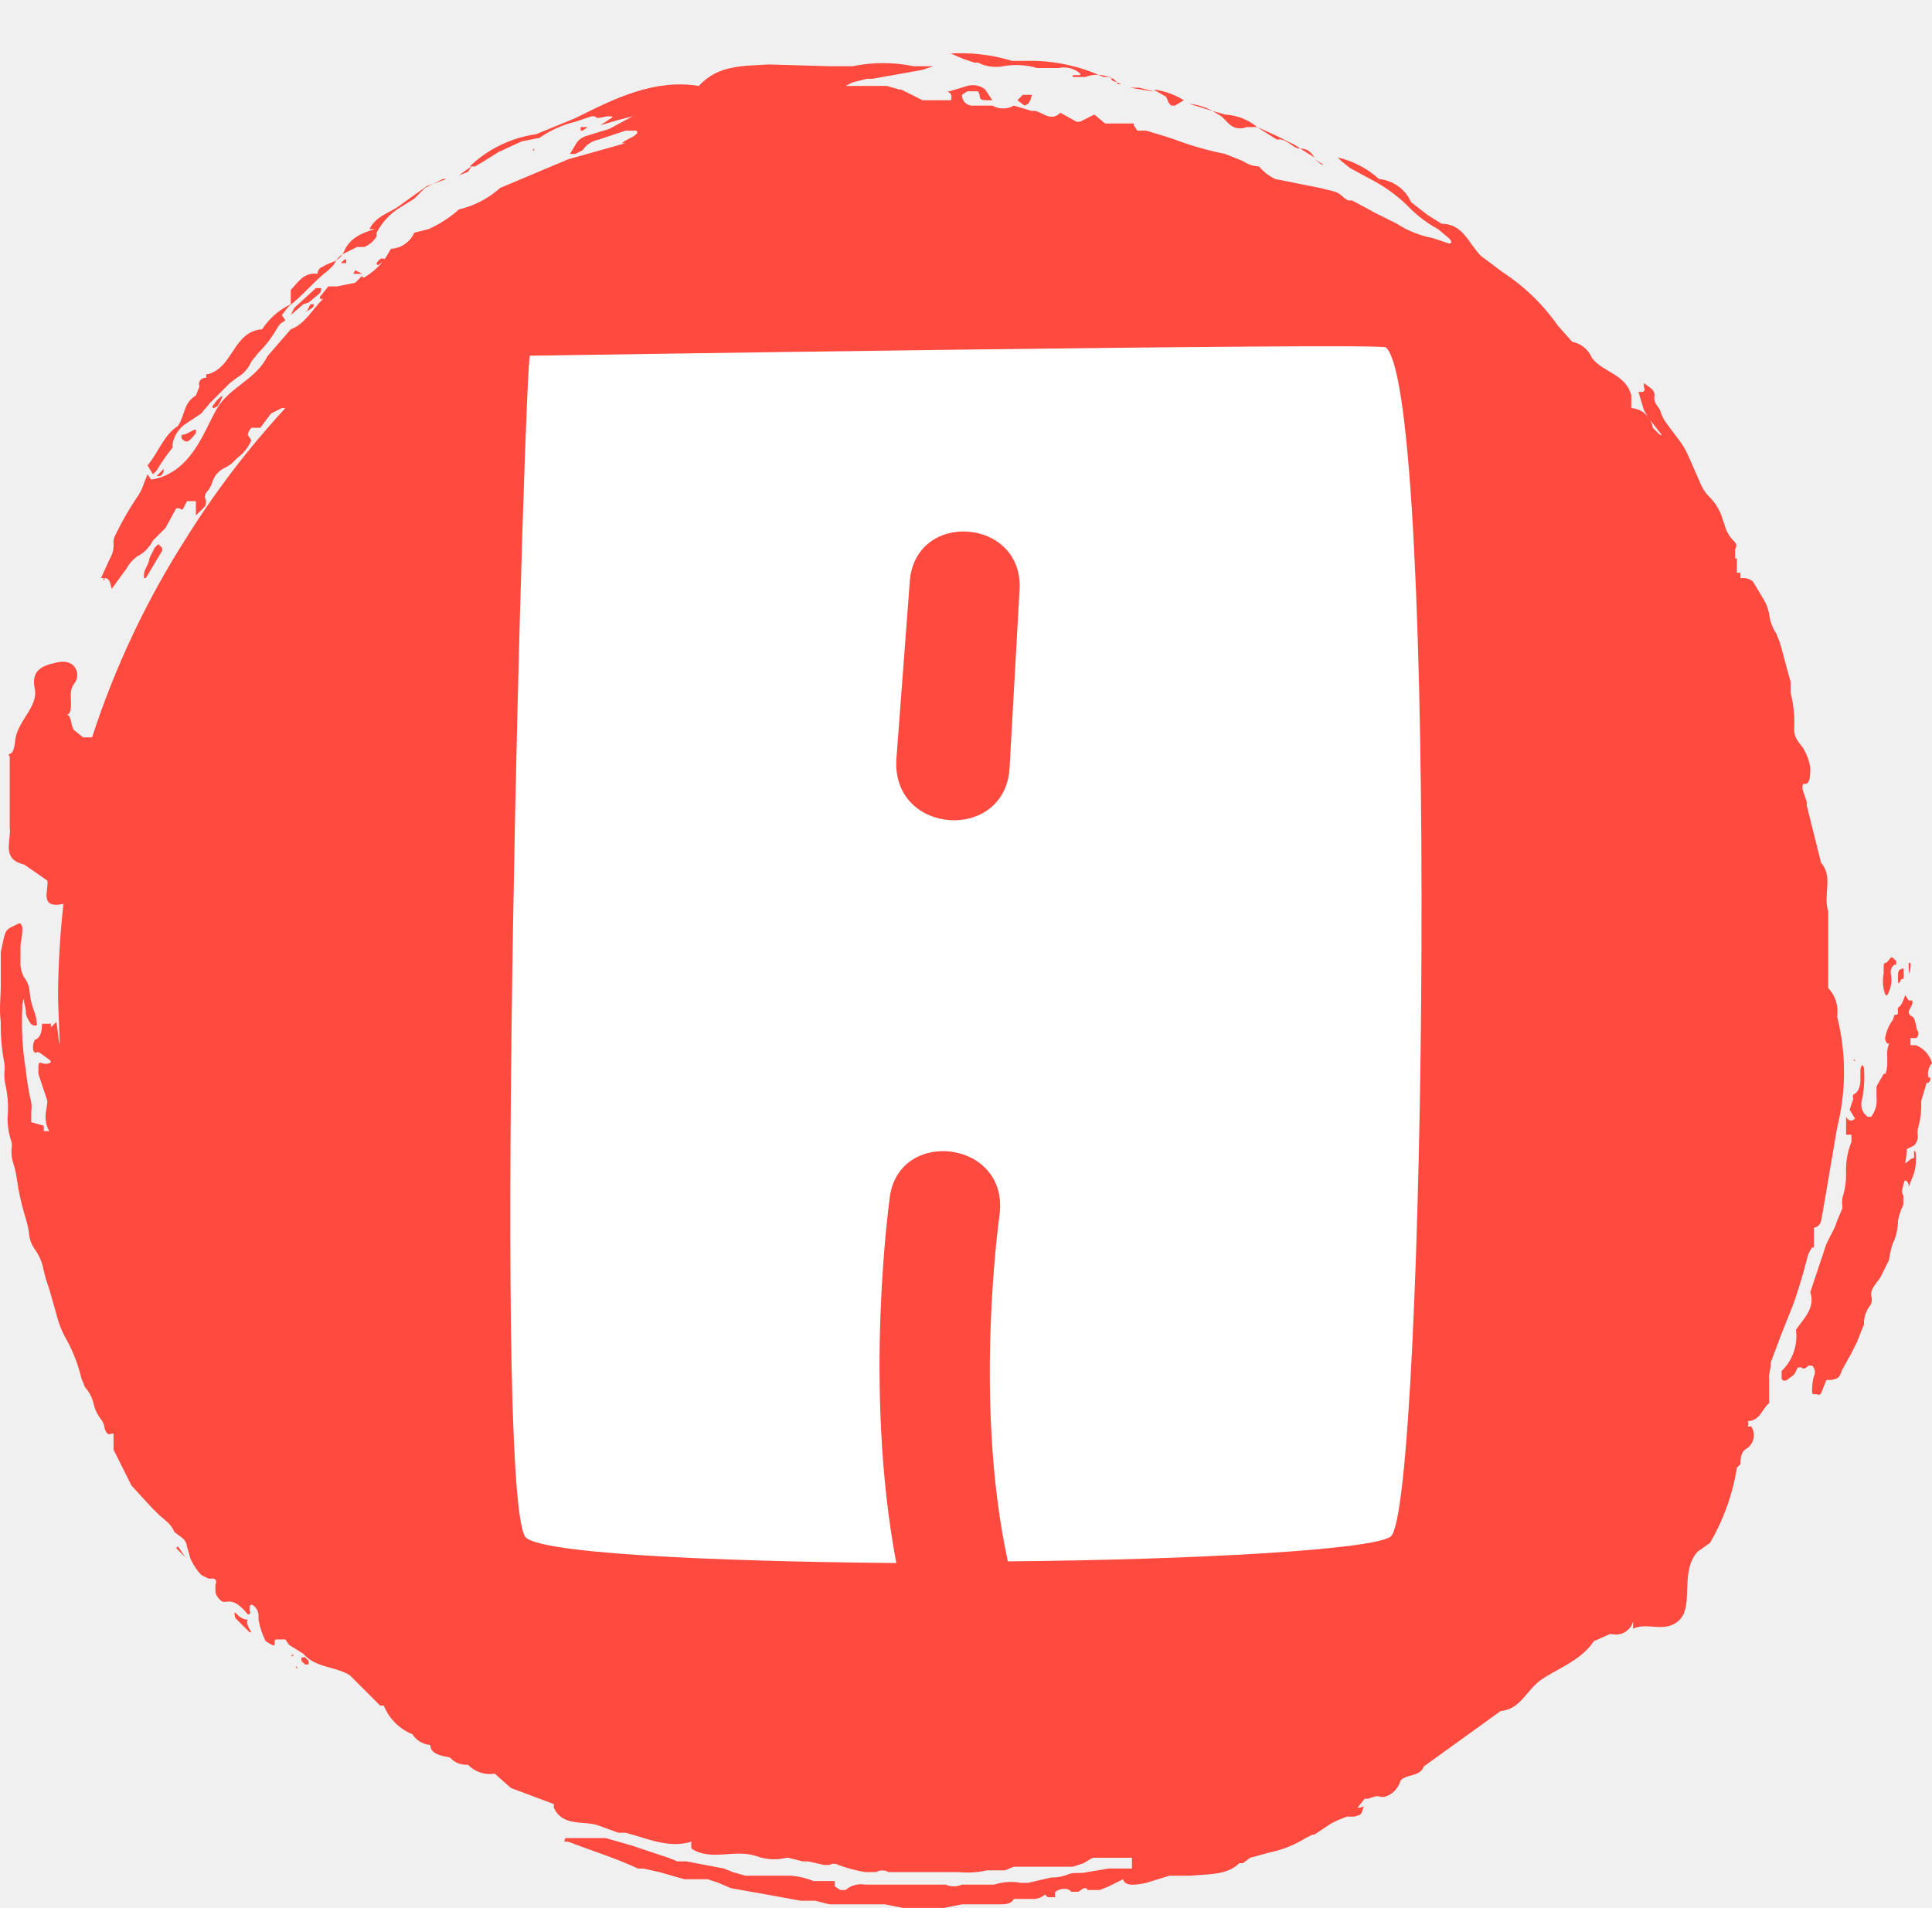
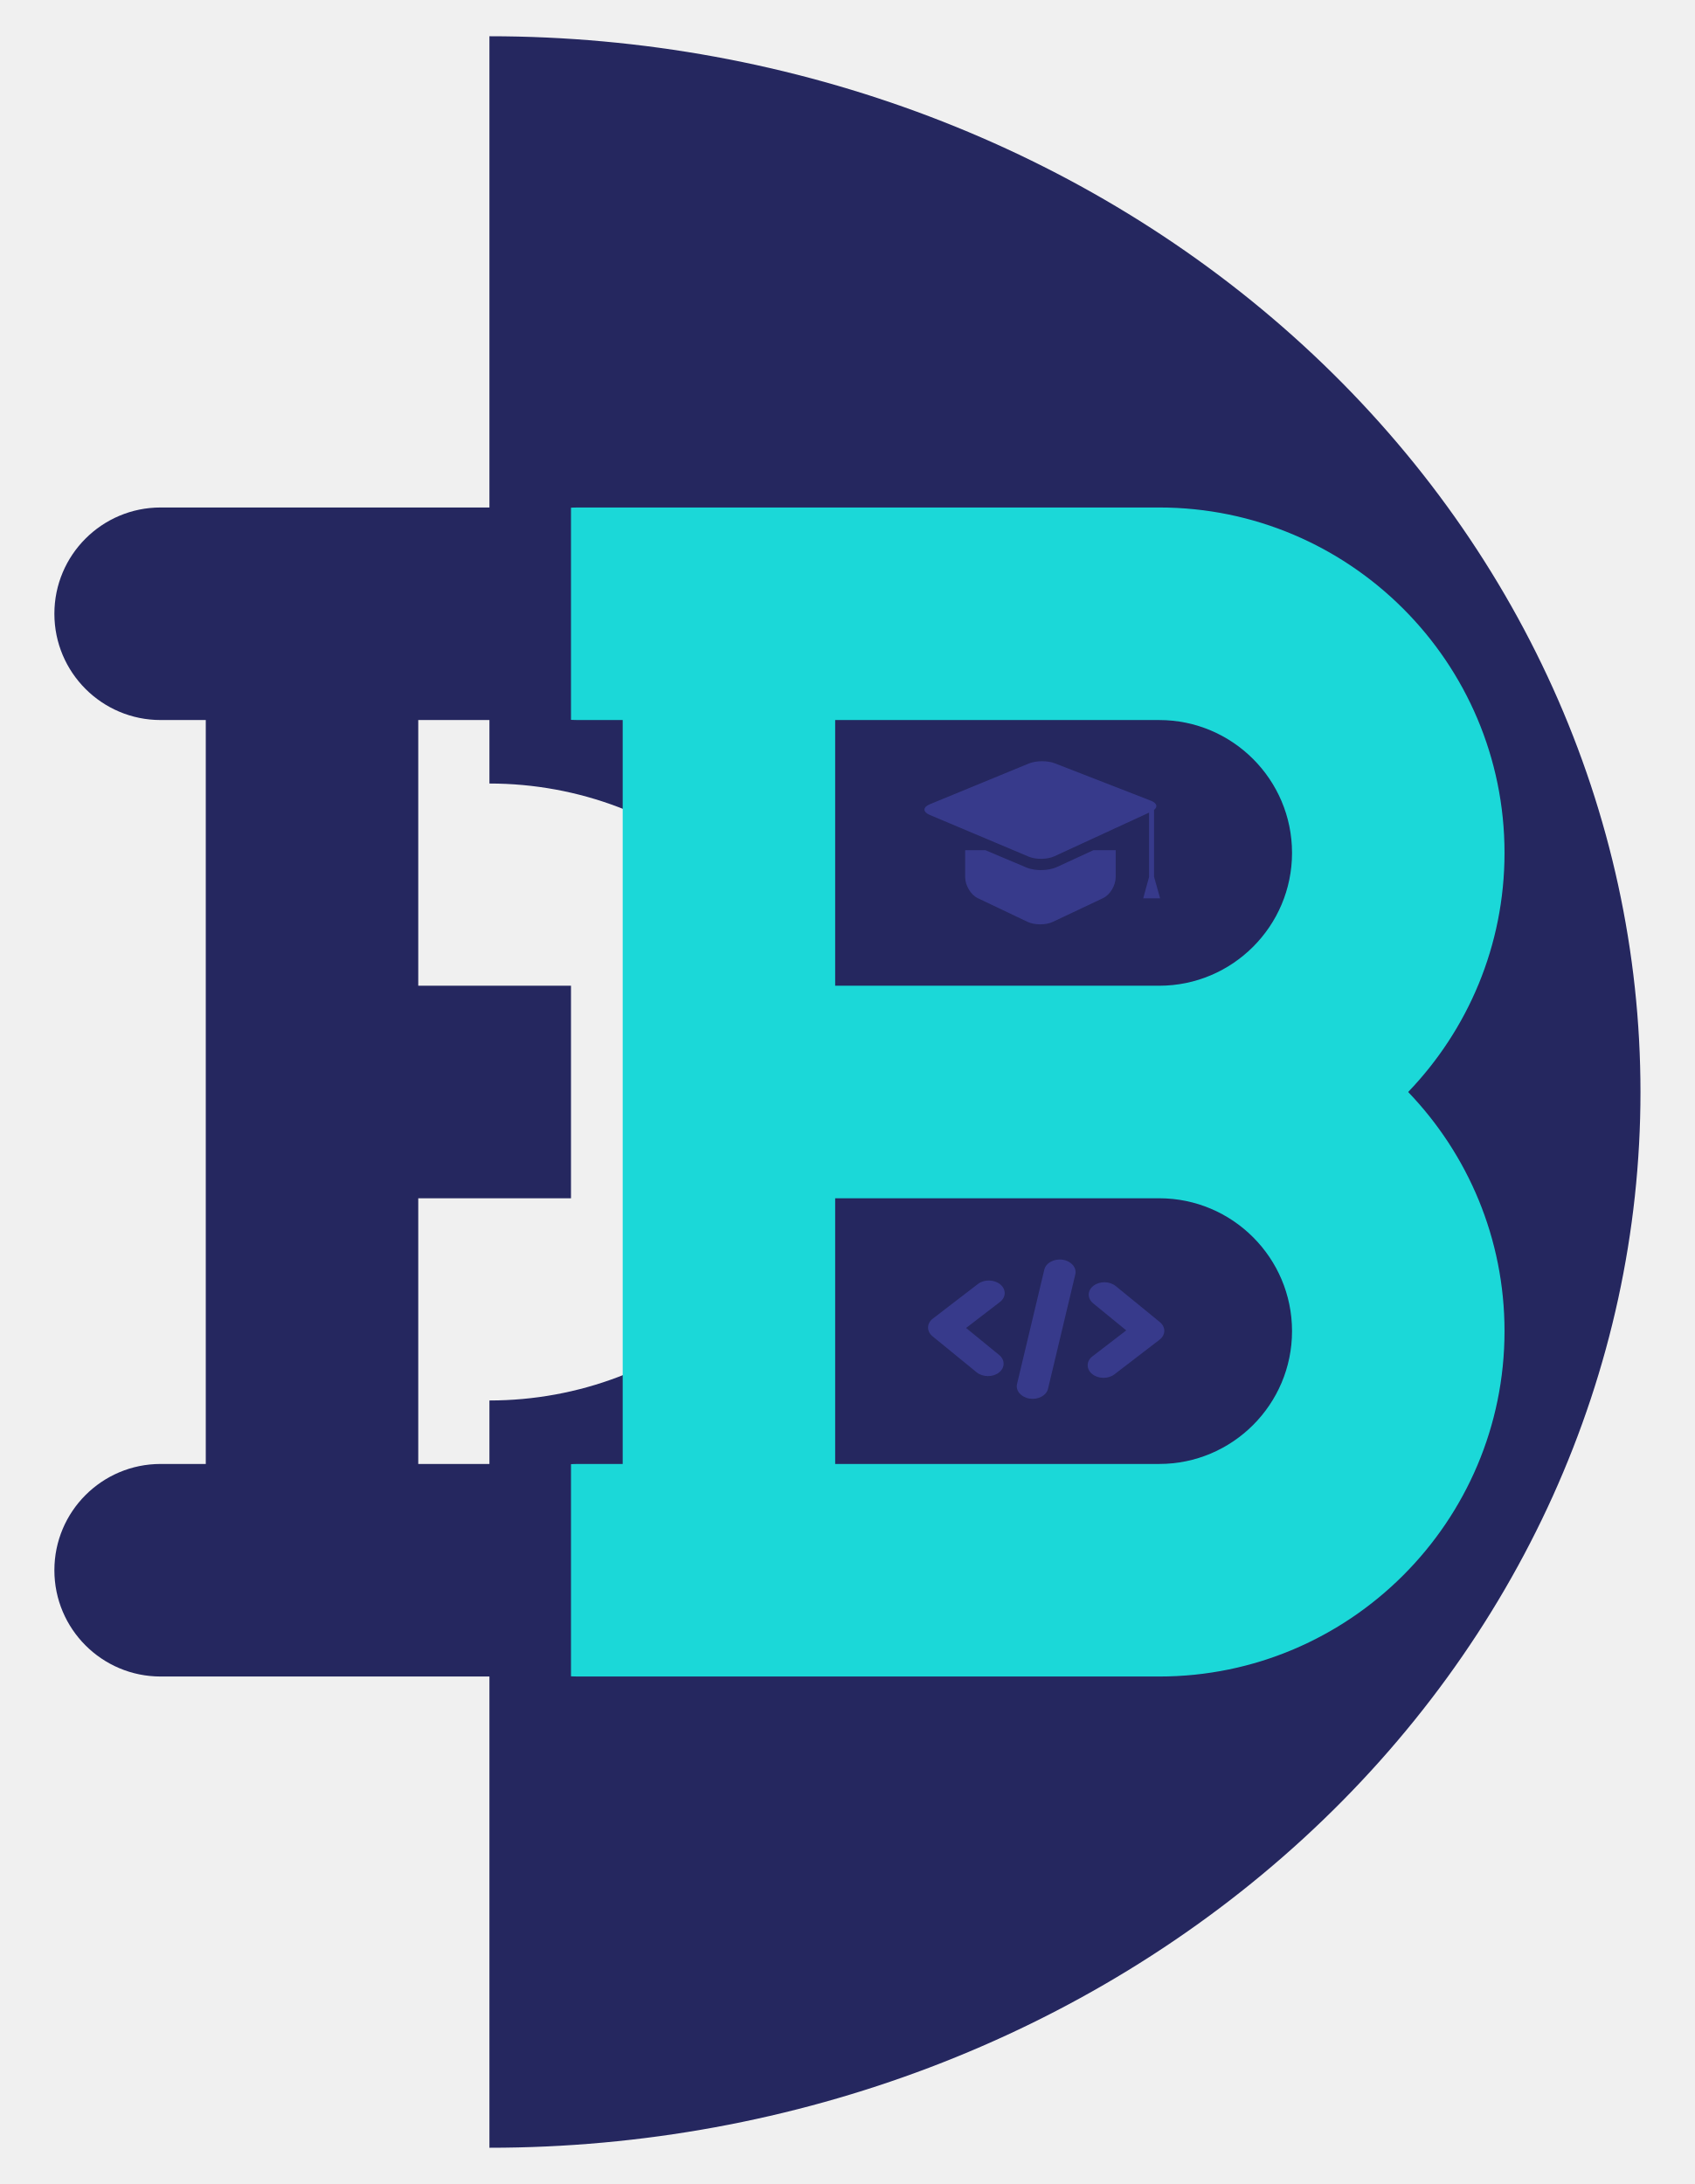
- <svg xmlns="http://www.w3.org/2000/svg" width="308.761" height="304.916" viewBox="0 0 106.008 104.687" class="css-1j8o68f" version="1.1" id="svg23">
-   <defs id="SvgjsDefs2684" />
-   <g id="SvgjsG2685" featurekey="rootContainer" transform="matrix(0.9820593,0,0,0.9820593,-0.05456052,0)" fill="#ff4a3f">
-     <g id="g17">
-       <path d="M19.8 15.3h.5l-.4-.2zm.5.1zm.8-.7c0 .1 0 .1.1.1l.4-.3c-.2-.1-.3-.1-.5.2zm.4-.2zm-4.1 2.3zm-.2.6l.3-.2c.1-.1.1-.2.1-.2h-.2l-.2.4c-.1-.1-.1 0 0 0zm2.2-2.9h-.1l-.2.2h.3zm-2.1 2.4l.6-.5c.1-.1.1-.2.1-.3h-.3l-1.2 1.1-.2.4.7-.6zm-1.1.8z" id="path3" />
-       <path d="M9.7 25v-.2a1.7 1.7 0 0 1 .7-1.1l.9-.6.5-.6.7-.7.4-.4.4-.3a1.9 1.9 0 0 0 .8-.9l.4-.5a5.9 5.9 0 0 0 1-1.3l.2-.3.3-.2-.2-.3.4-.5c.8-.6 1.4-1.4 2.2-2l.3-.3a1.4 1.4 0 0 1 .5-.6l.8-.4h.4a1.4 1.4 0 0 0 .7-.6V13a3.5 3.5 0 0 1 1.3-1.4l.8-.5.2-.2.4-.4 1-.5h.2l-1.1.4-1.4 1c-.6.5-1.4.6-1.8 1.4h.3c-.7.2-1.4.5-1.7 1.2s-.8.6-1.2.9a.4.4 0 0 0-.3.4c-.8-.1-1.1.5-1.5.9v.8a3.9 3.9 0 0 0-1.6 1.4c-1.6.1-1.6 2.1-3 2.5h-.1a.2.2 0 0 0 0 .2c-.3 0-.5.2-.4.5l-.2.5c-.7.4-.6 1.1-1 1.7-.8.5-1.1 1.5-1.7 2.2l.3.5.2-.2a11.6 11.6 0 0 1 .9-1.3zM53.9 3.3l.6.2h.2a2.2 2.2 0 0 0 1.4.2 4.1 4.1 0 0 1 1.9.1h1.2a1.4 1.4 0 0 1 1.2.3.1.1 0 0 1 0 .1H60a.1.1 0 0 0 0 .1h.7a1.8 1.8 0 0 1 1.3 0c.2 0 .1.1.2.2l.5.2h-.2c-.2-.4-.5-.4-.8-.4a9.7 9.7 0 0 0-4.3-.9h-.8A9.8 9.8 0 0 0 53 3h.2zm7.3 3.1zM50.3 4.7zm10.9 1.7h.2-.2zM19 14.7zm32.1-10zm17.6 2.2a.9.9 0 0 0 1 .2h.6a3.1 3.1 0 0 0-1.8-.7l-.7-.2.5.3zm-3.4-1.3c0 .1.1.2.2.3h.2l.5-.3a4.2 4.2 0 0 0-1.7-.6l.7.4zm7.4 2.7l.8.5c-.2-.3-.4-.5-.8-.5z" id="path5" />
-       <path d="M99 76.1l.6-1.6.6-1.5c.2-.5.6-1.8.8-2.6a1.7 1.7 0 0 1 .3-.7h.1v-1.1c.5-.1.4-.6.5-.9l.8-4.7a12.7 12.7 0 0 0 0-6.2 1.9 1.9 0 0 0-.5-1.6v-4.3c-.3-.9.3-1.9-.4-2.7L101 45a.4.4 0 0 0 0-.2l-.2-.6a.5.5 0 0 1 0-.4h.1c.3 0 .3-.5.3-.9a3 3 0 0 0-.4-1.1l-.3-.4a1.1 1.1 0 0 1-.2-.7 6.7 6.7 0 0 0-.2-2v-.6c-.2-.7-.4-1.5-.6-2.2l-.2-.5a2.5 2.5 0 0 1-.4-1.1 2.5 2.5 0 0 0-.3-.8l-.6-1a.8.8 0 0 0-.6-.2h-.1V32h-.2v-.8H97V31a.4.4 0 0 0 0-.1v-.2c.1-.2.1-.3-.1-.5a1.8 1.8 0 0 1-.4-.6l-.2-.6a2.9 2.9 0 0 0-.7-1.2 2.2 2.2 0 0 1-.5-.7l-.7-1.6a4.3 4.3 0 0 0-.6-1l-.6-.8a2.4 2.4 0 0 1-.4-.8l-.2-.3a.6.6 0 0 1-.1-.5.5.5 0 0 0-.2-.4l-.4-.3v.2c.1.2 0 .3-.1.3h-.2l.3 1 .3.5.7.9h-.1l-.2-.2-.2-.2a1.3 1.3 0 0 0-1.2-1.1v-.7c-.3-1.2-1.6-1.3-2.2-2.1a1.5 1.5 0 0 0-1.1-.9l-.8-.9a11.3 11.3 0 0 0-3.1-3l-.8-.6-.4-.3c-.7-.7-1-1.8-2.2-1.8l-.8-.5-.9-.7a2.2 2.2 0 0 0-1.8-1.3 5.1 5.1 0 0 0-2.3-1.2l.2.2.5.4 1.3.7a8.5 8.5 0 0 1 2.1 1.6 6.8 6.8 0 0 0 1.5 1.1l.6.5c.1.1.2.2.1.3H81l-.9-.3a5.6 5.6 0 0 1-2-.8l-1.2-.6-1.3-.7h-.2c-.3-.1-.4-.4-.8-.5l-.8-.2-2.5-.5a2.6 2.6 0 0 1-.9-.7 1.7 1.7 0 0 1-.9-.3l-1-.4a18.1 18.1 0 0 1-2.8-.8l-.6-.2-1-.3h-.5l-.2-.3v-.1h-1.6l-.6-.5-.4.2-.4.2h-.2l-.9-.5c-.6.6-1.1-.2-1.6-.1l-1-.3a1.2 1.2 0 0 1-1.2 0h-1.2a.6.6 0 0 1-.5-.6l.3-.2h.6a.7.7 0 0 1 .1.3c0 .2.2.2.5.2h.2l-.4-.6a1.1 1.1 0 0 0-1-.2l-1 .3H53c.3.2.2.3.2.5h-1.6l-.4-.2-.8-.4h-.1l-.7-.2h-2.3l.4-.2.8-.2h.3l1.7-.3 1.1-.2.6-.2h-1.1a8.4 8.4 0 0 0-3.4 0h-1.3L43 3.6c-1.4.1-2.8 0-3.9 1.2-2.5-.4-4.7.7-6.9 1.8l-2.2.9a6.7 6.7 0 0 0-3.7 1.8h.3l.5-.3.8-.5 1.3-.6 1-.2a6 6 0 0 1 2-.9l.9-.3h.2c.1.2.5 0 .7 0h.2c.1 0 .1.1 0 .1l-.6.4 1-.3.8-.2-1.3.7-1.3.4a1 1 0 0 0-.6.5l-.3.5h.3l.4-.2a1.4 1.4 0 0 1 .9-.6l1.5-.5h.5a.1.1 0 0 1 .1.2c-.2.2-.6.3-.8.5h.2l-3.2.9-3.8 1.6a5.2 5.2 0 0 1-2.3 1.2 6.6 6.6 0 0 1-1.7 1.1l-.8.2a1.5 1.5 0 0 1-1.3.9l-.3.5a3.7 3.7 0 0 1-1.2 1.1h-.1v-.1l-.2.2-.2.2-1 .2h-.5l-.4.5c-.1.1-.1.2 0 .2h.1c-.6.6-1 1.4-1.8 1.7L15 19.9c-.6 1.2-1.8 1.6-2.6 2.6s-1.4 3.9-3.9 4.3l-.2-.3-.2.5a2.7 2.7 0 0 1-.4.8 16.9 16.9 0 0 0-1.2 2.1.8.8 0 0 0-.1.5 1.4 1.4 0 0 1-.2.8l-.5 1.1h.2c.3 0 .3.3.4.6l.8-1.1a2.2 2.2 0 0 1 .6-.7 2 2 0 0 0 .9-.9l.3-.3.4-.4.6-1.1h.2c.1.1.1.1.2 0l.2-.4h.5v.8l.5-.5a.5.5 0 0 0 0-.5.4.4 0 0 1 .1-.3 1.5 1.5 0 0 0 .3-.5 1.3 1.3 0 0 1 .8-.9l.3-.2.3-.3a2.4 2.4 0 0 0 .8-1l-.2-.3c0-.1.1-.3.2-.4h.5l.6-.8.6-.3h.2a48.8 48.8 0 0 0-5.5 7.2h-.1.1a48.4 48.4 0 0 0-5.3 11.2h-.5l-.5-.4c-.2-.2-.1-.7-.4-.9h.1c.3-.5-.1-1.2.3-1.7s.1-1.4-.9-1.2-1.5.5-1.3 1.5-1 1.8-1.1 2.9-.5.5-.3.9v3.9c.1.8-.5 1.8.8 2.1l1.3.9c.1.5-.5 1.6.9 1.3a49.2 49.2 0 0 0-.3 5c0 1.1.1 2.2.1 3.3v-.4c-.1-.4-.1-.8-.2-1.3l-.3.3v-.2h-.5c0 .5-.1.8-.4.9a.9.9 0 0 0-.1.5c0 .1.1.3.2.2s.4.2.7.4-.2.3-.4.2-.2.1-.2.3v.3l.5 1.5c0 .3-.1.6-.1.9a1.7 1.7 0 0 0 .2.8h-.3v-.3l-.7-.2v-.6a1.5 1.5 0 0 0 0-.5 14.6 14.6 0 0 1-.3-1.8 16.6 16.6 0 0 1-.2-3.5.9.9 0 0 1 .1-.5v.2a2.9 2.9 0 0 1 .1.5.8.8 0 0 0 .1.4c.1.2.2.4.4.4s.1-.1.1-.2a2.1 2.1 0 0 0-.1-.5 4.2 4.2 0 0 1-.3-1.3 1.5 1.5 0 0 0-.3-.7 1.6 1.6 0 0 1-.2-.9v-.8c0-.3.1-.6.1-.9a.5.5 0 0 0-.1-.4h-.1c-.8.4-.7.2-1 1.6V55c0 .7-.1 1.4 0 2.1a10.8 10.8 0 0 0 .2 2.3 1.8 1.8 0 0 1 0 .5 3.1 3.1 0 0 0 .1.9 5.9 5.9 0 0 1 .1 1.3 3.9 3.9 0 0 0 .2 1.7 1.2 1.2 0 0 1 0 .4 2.1 2.1 0 0 0 .1.8 4.9 4.9 0 0 1 .2.9 14 14 0 0 0 .5 2.2 5 5 0 0 1 .2 1 1.7 1.7 0 0 0 .3.7 2.9 2.9 0 0 1 .5 1.2 8.5 8.5 0 0 0 .3 1l.4 1.4a5.4 5.4 0 0 0 .6 1.5 8.5 8.5 0 0 1 .8 2.1l.2.5a2.1 2.1 0 0 1 .5 1 2.1 2.1 0 0 0 .4.8 1 1 0 0 1 .2.5c.1.3.2.4.4.3h.1v.9l.5 1 .5 1 1.1 1.2.4.4c.3.3.7.5.9 1l.4.3a.7.7 0 0 1 .3.5l.2.7a3.3 3.3 0 0 0 .6.9l.4.2h.3a.2.2 0 0 1 .1.3 2.5 2.5 0 0 0 0 .5.9.9 0 0 0 .4.5h.2c.4-.1.8.2 1.2.7h.1c0-.1.1-.1 0-.2v-.2c0-.1.1-.2.2-.1a.7.7 0 0 1 .3.6v.2a4.3 4.3 0 0 0 .4 1.2c.5.3.5.3.5.1s0-.2.2-.2h.4l.2.3.8.5c.7.8 1.8.7 2.6 1.2l1.7 1.7h.2a2.9 2.9 0 0 0 1.6 1.6 1.3 1.3 0 0 0 1 .6c0 .5.6.6 1.1.7a1.2 1.2 0 0 0 .8.4h.2a1.7 1.7 0 0 0 1.5.5l.9.8 2.4.9v.2c.5 1.1 1.7.7 2.5 1l1.1.4h.4c1.2.3 2.4.9 3.7.5a.7.7 0 0 0 0 .4c1.1.7 2.4 0 3.6.4a2.9 2.9 0 0 0 1.7.1h.1l.8.2h.3l.9.2h.3a.5.5 0 0 1 .5 0 7.9 7.9 0 0 0 1.5.4h.6a.7.7 0 0 1 .7 0h3.9a5 5 0 0 0 1.6-.1h1l.5-.2H60l.6-.2.5-.3h2.2v.6H62l-1.2.2c-.4.1-.7 0-1 .1a2.4 2.4 0 0 1-1 .2l-1.3.3h-.4a3.1 3.1 0 0 0-1.5.1h-1.8a1.1 1.1 0 0 1-.9 0h-4.5a1.3 1.3 0 0 0-1.1.3H47l-.3-.2v-.3h-1.2a4.1 4.1 0 0 0-1.3-.3h-2.5l-.7-.2-.5-.2-2.1-.4h-.5l-.5-.2-2.1-.7-1.4-.4h-2.2c-.1 0-.1.1-.1.2h.2c1.3.5 2.6.9 3.9 1.5h.3l.9.2 1.4.4h1.3l.6.2.7.3 1.7.3 1.1.2 1.1.2h.8l.8.2h3.1l1 .2h2.3l1-.2H56c.4 0 .6-.1.7-.3h1a1 1 0 0 0 .8-.3c-.1.1 0 .1.1.2h.4v-.2c0-.1 0-.1.2-.2s.6-.1.7.1h.4l.3-.2c.2 0 .2 0 .2.1h.7l.5-.2.8-.4c.1.3.4.4 1.3.2l1.3-.4h1.2c.9-.1 2 0 2.7-.7h.2l.4-.3 1.1-.3a6.1 6.1 0 0 0 2-.8l.4-.2h.1l.9-.6.4-.2.5-.2h.4c.4-.1.4-.1.5-.4s0-.1-.2-.1h-.1l.4-.5h.2c.3-.1.5-.2.7-.1h.2a1.3 1.3 0 0 0 .9-.9c.3-.4 1.1-.2 1.3-.8l4.3-3.1c1.1-.1 1.4-1.1 2.2-1.7s2.3-1.1 3-2.2l.9-.4h.1a1 1 0 0 0 1.2-.7v.4c.8-.4 1.8.3 2.6-.5s0-2.7 1-3.8l.7-.5a12.1 12.1 0 0 0 1.5-4.2l.2-.2c0-.3 0-.7.4-.9a.9.9 0 0 0 .2-1.2h-.2a.3.3 0 0 0 0-.3c.7 0 .8-.7 1.2-1V77a.5.5 0 0 1 0-.2 3.8 3.8 0 0 0 .1-.7zM5.9 32.2z" id="path7" />
-       <path d="M26.4 9.3l-.3.2-.4.3.5-.2zm6.1-2h.1l.3-.2h-.4zm-2.6 1l-.1.1h.1v-.1zm-1.5 1.4zm1.3-.2zm-6.3 3.1zM9.2 26.2l-.4.4H9a.4.4 0 0 0 .2-.4zm3-3.5a2.1 2.1 0 0 0 .3-.6 1.5 1.5 0 0 0-.5.5c-.1.1-.1.2 0 .2zM11 24.2V24c-.2 0-.5.3-.8.3v.2c.3.3.4.2.8-.3zm3 66.2zM73.9 9.2h.1l-.5-.3zm-2.5-1.4c.5-.1.8.4 1.2.5h.1l-.3-.2-1-.5-1.1-.5.3.2zM52.8 3.1zm11.7 2h-.1l-1.2-.2h.5zm2 .7l1.3.4a3.3 3.3 0 0 0-1.3-.4zm-9 0a1 1 0 0 0 .2-.5h-.5l-.3.3.4.3zm9 1.6zM49.9 4.2zm2.9.7zM48.5 4zm13.8 2.1a.5.5 0 0 0 0 .1zm44.8 52.3h-.3V58h.3c.1 0 .2-.3.1-.4s-.1-.7-.3-.8a.3.3 0 0 1-.2-.3l.2-.4a.4.4 0 0 0 0-.2h-.2l-.2-.3c-.1.3-.2.6-.4.7a.5.5 0 0 0 0 .2c0 .1 0 .2-.1.2h-.1a1.1 1.1 0 0 1-.1.3 2.3 2.3 0 0 0-.4.9.4.4 0 0 0 .1.4h.1a1.7 1.7 0 0 0-.1.8v.4a1.8 1.8 0 0 1-.1.5h-.1l-.4.7v.6a1.5 1.5 0 0 1-.3 1.1h-.2l-.2-.2a.9.9 0 0 1-.1-.8 6.5 6.5 0 0 0 .1-1.7c0-.1-.1-.2-.1-.2a.5.5 0 0 0-.1.3v.6c0 .2-.1.6-.3.7s-.1.2-.1.3l-.2.6.3.5c-.2.2-.4.1-.5-.1v1h.3v.4a4.2 4.2 0 0 0-.3 1.4 3.3 3.3 0 0 0 0 .4 4 4 0 0 1-.2 1.3 2 2 0 0 0 0 .6l-.3.7a3.2 3.2 0 0 1-.3.7l-.3.6-.9 2.7c.3.9-.4 1.5-.8 2.1a2.7 2.7 0 0 1-.8 2.3v.4c0 .1.1.2.3.1l.4-.3.2-.4h.2c.1.1.2.1.4-.1h.2a.5.5 0 0 1 .1.6 2.9 2.9 0 0 0-.1.8c0 .1 0 .2.1.2h.2c.1.1.2 0 .3-.3l.2-.5h.3c.4-.1.4-.1.6-.6l.5-.9.3-.6.4-1a1.6 1.6 0 0 1 .3-1 .6.6 0 0 0 .1-.6c0-.2 0-.3.2-.6l.3-.4.5-1a4.7 4.7 0 0 1 .2-.9 3 3 0 0 0 .3-1.3 3.8 3.8 0 0 1 .3-.9v-.5c-.1-.2-.1-.2 0-.6s.1-.2.2-.2a.4.4 0 0 1 .1.3l.2-.5a2.3 2.3 0 0 0 .2-.9v-.3c0-.1 0-.3-.1-.3v.4c-.2 0-.3.2-.5.3a6.4 6.4 0 0 0 .1-.8l.4-.2a.7.7 0 0 0 .2-.6 1.4 1.4 0 0 1 0-.3 4.8 4.8 0 0 0 .2-1.4v-.2l.3-1h.1a.3.3 0 0 0 .1-.3h-.1a.9.9 0 0 1 .2-.8 1.5 1.5 0 0 0-.9-1zm-1.2 7.8zm-.2-9.9zm0 0zM9.1 30.8a.3.3 0 0 0 0-.2l-.2-.2-.2.2-.3.6c0 .3-.3.6-.3.9v.2h.1zm96.3 24.8h.1a1.7 1.7 0 0 0 .2-1.2.5.5 0 0 1 .2-.5h.1v-.2l-.2-.2h-.1c-.1.1-.2.3-.3.3s-.1.1-.1.3v.3a2.2 2.2 0 0 0 .1 1.2zM13.2 90.1c-.1 0 0 .2 0 .3l.8.8h.1c-.2-.3-.3-.6-.2-.7a.9.9 0 0 1-.5-.2zm.8.3zm92.3-35.7h.1a2 2 0 0 0 0-.6c-.3.1-.3.1-.3.6s.1.1.2 0z" id="path9" />
-       <path d="M106.7 62a.6.6 0 0 0 .1-.5c0-.1-.1-.2-.1-.1h-.2v.2c0 .4.1.5.2.4zm.1-8.2h-.1v.6a1 1 0 0 0 .1-.6zM17.1 92.6h-.2v.2l.2.2h.2v-.2zm86.6-33.3c0-.1 0-.1-.1-.1zM9.9 86.5l.5.5-.4-.6z" id="path11" />
-       <circle cx="10.5" cy="87.1" transform="rotate(-24.8 10.4 87.159)" id="circle13" />
-       <path d="M9.7 30.1h-.1v.2-.2h.1zm83.2-6.6l-.2-.3h-.1zm-14.7 77.1zM5.9 32.2zm-.1.2a.3.3 0 0 0 .1-.2v.2zm1.9-4.9zM61.5 2.4zm42.8 58.2v.1-.1zM16.4 92.5h-.1c.1.1.2 0 .1-.1zm.2.7h.1l-.1-.1v.1zm73.9-71.3zm15.2 34.4zM14.6 91.7zm92.1-37zm-.8 11.4zM34.6 0z" id="path15" />
-     </g>
+ <svg xmlns="http://www.w3.org/2000/svg" width="187" height="241" viewBox="0 0 187 241" fill="none">
+   <g clip-path="url(#clip0_9_51)">
+     <path d="M54 237C87.683 237 119.985 224.726 143.803 202.878C167.62 181.03 181 151.398 181 120.5C181 89.602 167.62 59.97 143.803 38.122C119.985 16.274 87.683 4 54 4L54 86.46C63.842 86.46 73.28 90.046 80.24 96.43C87.199 102.814 91.108 111.472 91.108 120.5C91.108 129.528 87.199 138.186 80.24 144.57C73.28 150.954 63.842 154.54 54 154.54L54 237Z" fill="#25275F" />
+     <path d="M102.057 127V118.273H105.108C105.716 118.273 106.217 118.378 106.612 118.588C107.007 118.795 107.301 119.075 107.494 119.428C107.688 119.777 107.784 120.165 107.784 120.591C107.784 120.966 107.717 121.276 107.584 121.52C107.453 121.764 107.28 121.957 107.064 122.099C106.851 122.241 106.619 122.347 106.369 122.415V122.5C106.636 122.517 106.905 122.611 107.175 122.781C107.445 122.952 107.67 123.196 107.852 123.514C108.034 123.832 108.125 124.222 108.125 124.682C108.125 125.119 108.026 125.513 107.827 125.862C107.628 126.212 107.314 126.489 106.885 126.693C106.456 126.898 105.898 127 105.21 127H102.057ZM103.114 126.062H105.21C105.901 126.062 106.391 125.929 106.68 125.662C106.973 125.392 107.119 125.065 107.119 124.682C107.119 124.386 107.044 124.114 106.893 123.864C106.743 123.611 106.528 123.409 106.25 123.259C105.972 123.105 105.642 123.028 105.261 123.028H103.114V126.062ZM103.114 122.108H105.074C105.392 122.108 105.679 122.045 105.935 121.92C106.193 121.795 106.398 121.619 106.548 121.392C106.702 121.165 106.778 120.898 106.778 120.591C106.778 120.207 106.645 119.882 106.378 119.615C106.111 119.345 105.688 119.21 105.108 119.21H103.114V122.108Z" fill="black" />
+     <path d="M68.704 161.545H63.723C57.248 161.545 52 166.796 52 173.273C52 179.749 57.248 185 63.723 185H80.426H127.902C148.91 185 166 167.902 166 146.886C166 136.655 161.948 127.353 155.367 120.5C161.948 113.647 166 104.345 166 94.114C166 73.097 148.91 56 127.902 56H80.426H63.723C57.248 56 52 61.251 52 67.727C52 74.204 57.248 79.454 63.722 79.454H68.704V120.5V161.545ZM92.148 79.455H127.902C135.982 79.455 142.555 86.031 142.555 94.114C142.555 102.197 135.982 108.773 127.902 108.773H92.148V79.455ZM92.148 132.227H127.902C135.982 132.227 142.555 138.803 142.555 146.886C142.555 154.969 135.982 161.545 127.902 161.545H92.148V132.227Z" fill="#1BD8D8" />
+     <path d="M46.148 161.545V132.227H63V108.773H46.148V79.455H63V56H34.426H17.723C11.248 56 6 61.251 6 67.727C6 74.204 11.248 79.454 17.722 79.454H22.704V120.5V161.545H17.723C11.248 161.545 6 166.796 6 173.273C6 179.749 11.248 185 17.723 185H34.426H63V161.545H46.148Z" fill="#25275F" />
+     <path d="M117.256 139.01C118.199 139.157 118.82 139.881 118.642 140.627L115.633 153.246C115.455 153.993 114.546 154.48 113.602 154.333C112.658 154.187 112.037 153.463 112.215 152.716L115.224 140.097C115.402 139.351 116.312 138.864 117.256 139.01ZM110.356 141.724C111.027 142.272 111.014 143.145 110.326 143.672L106.594 146.539L110.238 149.516C110.909 150.065 110.896 150.937 110.209 151.464C109.522 151.992 108.421 151.976 107.75 151.427L102.89 147.457C102.568 147.194 102.39 146.841 102.396 146.476C102.401 146.11 102.59 145.763 102.92 145.509L107.897 141.687C108.584 141.159 109.685 141.176 110.356 141.724ZM123.107 141.916L127.967 145.886C128.289 146.15 128.467 146.503 128.462 146.868C128.456 147.233 128.268 147.581 127.938 147.834L122.961 151.656C122.274 152.184 121.173 152.168 120.502 151.619C119.831 151.071 119.844 150.199 120.531 149.671L124.264 146.805L120.619 143.827C119.948 143.279 119.961 142.407 120.648 141.879C121.336 141.351 122.437 141.368 123.107 141.916Z" fill="#373A8B" />
+     <path d="M114.853 96.014C114.434 96.014 113.816 95.964 113.249 95.726L108.713 93.814H106.491V96.791C106.491 97.707 107.114 98.745 107.881 99.11L113.374 101.725C114.141 102.09 115.387 102.092 116.155 101.729L121.708 99.106C122.475 98.744 123.098 97.707 123.098 96.791V93.814H120.646L116.627 95.668C116.143 95.891 115.513 96.014 114.853 96.014V96.014ZM102.584 89.927L113.522 94.538C114.304 94.866 115.562 94.845 116.333 94.489L126.779 89.672V96.779L126.134 99.134H128L127.332 96.754V89.385H127.313C127.765 89.045 127.659 88.621 126.991 88.359L116.364 84.223C115.576 83.915 114.302 83.928 113.518 84.25L102.589 88.748C101.805 89.07 101.803 89.599 102.584 89.927L102.584 89.927Z" fill="#373A8B" />
  </g>
-   <g id="SvgjsG2686" featurekey="nameFeature-0" transform="matrix(2.284354,0,0,2.284354,27.98006,-5.60952)" fill="#ffffff">
-     <path d="M9.6 16.48 l-0.32 4.24 c-0.08 1.8 2.6 1.96 2.72 0.2 l0.24 -4.28 c0.12 -1.76 -2.56 -1.96 -2.64 -0.16 z M0.48 11 l0 0 c0.04 0 20.48 -0.32 20.56 -0.2 c1.28 1.12 0.96 27.8 0.12 28.56 c-0.4 0.32 -4.64 0.56 -9.2 0.6 c-0.84 -3.84 -0.2 -8.32 -0.2 -8.32 c0.24 -1.8 -2.44 -2.12 -2.64 -0.4 c0 0.04 -0.64 4.52 0.16 8.76 c-4.56 -0.04 -8.68 -0.24 -8.92 -0.64 c-0.8 -1.44 0 -28.28 0.12 -28.36 z" id="path20" />
-   </g>
+   <defs>
+     <clipPath id="clip0_9_51">
+       <rect width="187" height="241" fill="white" />
+     </clipPath>
+   </defs>
</svg>
